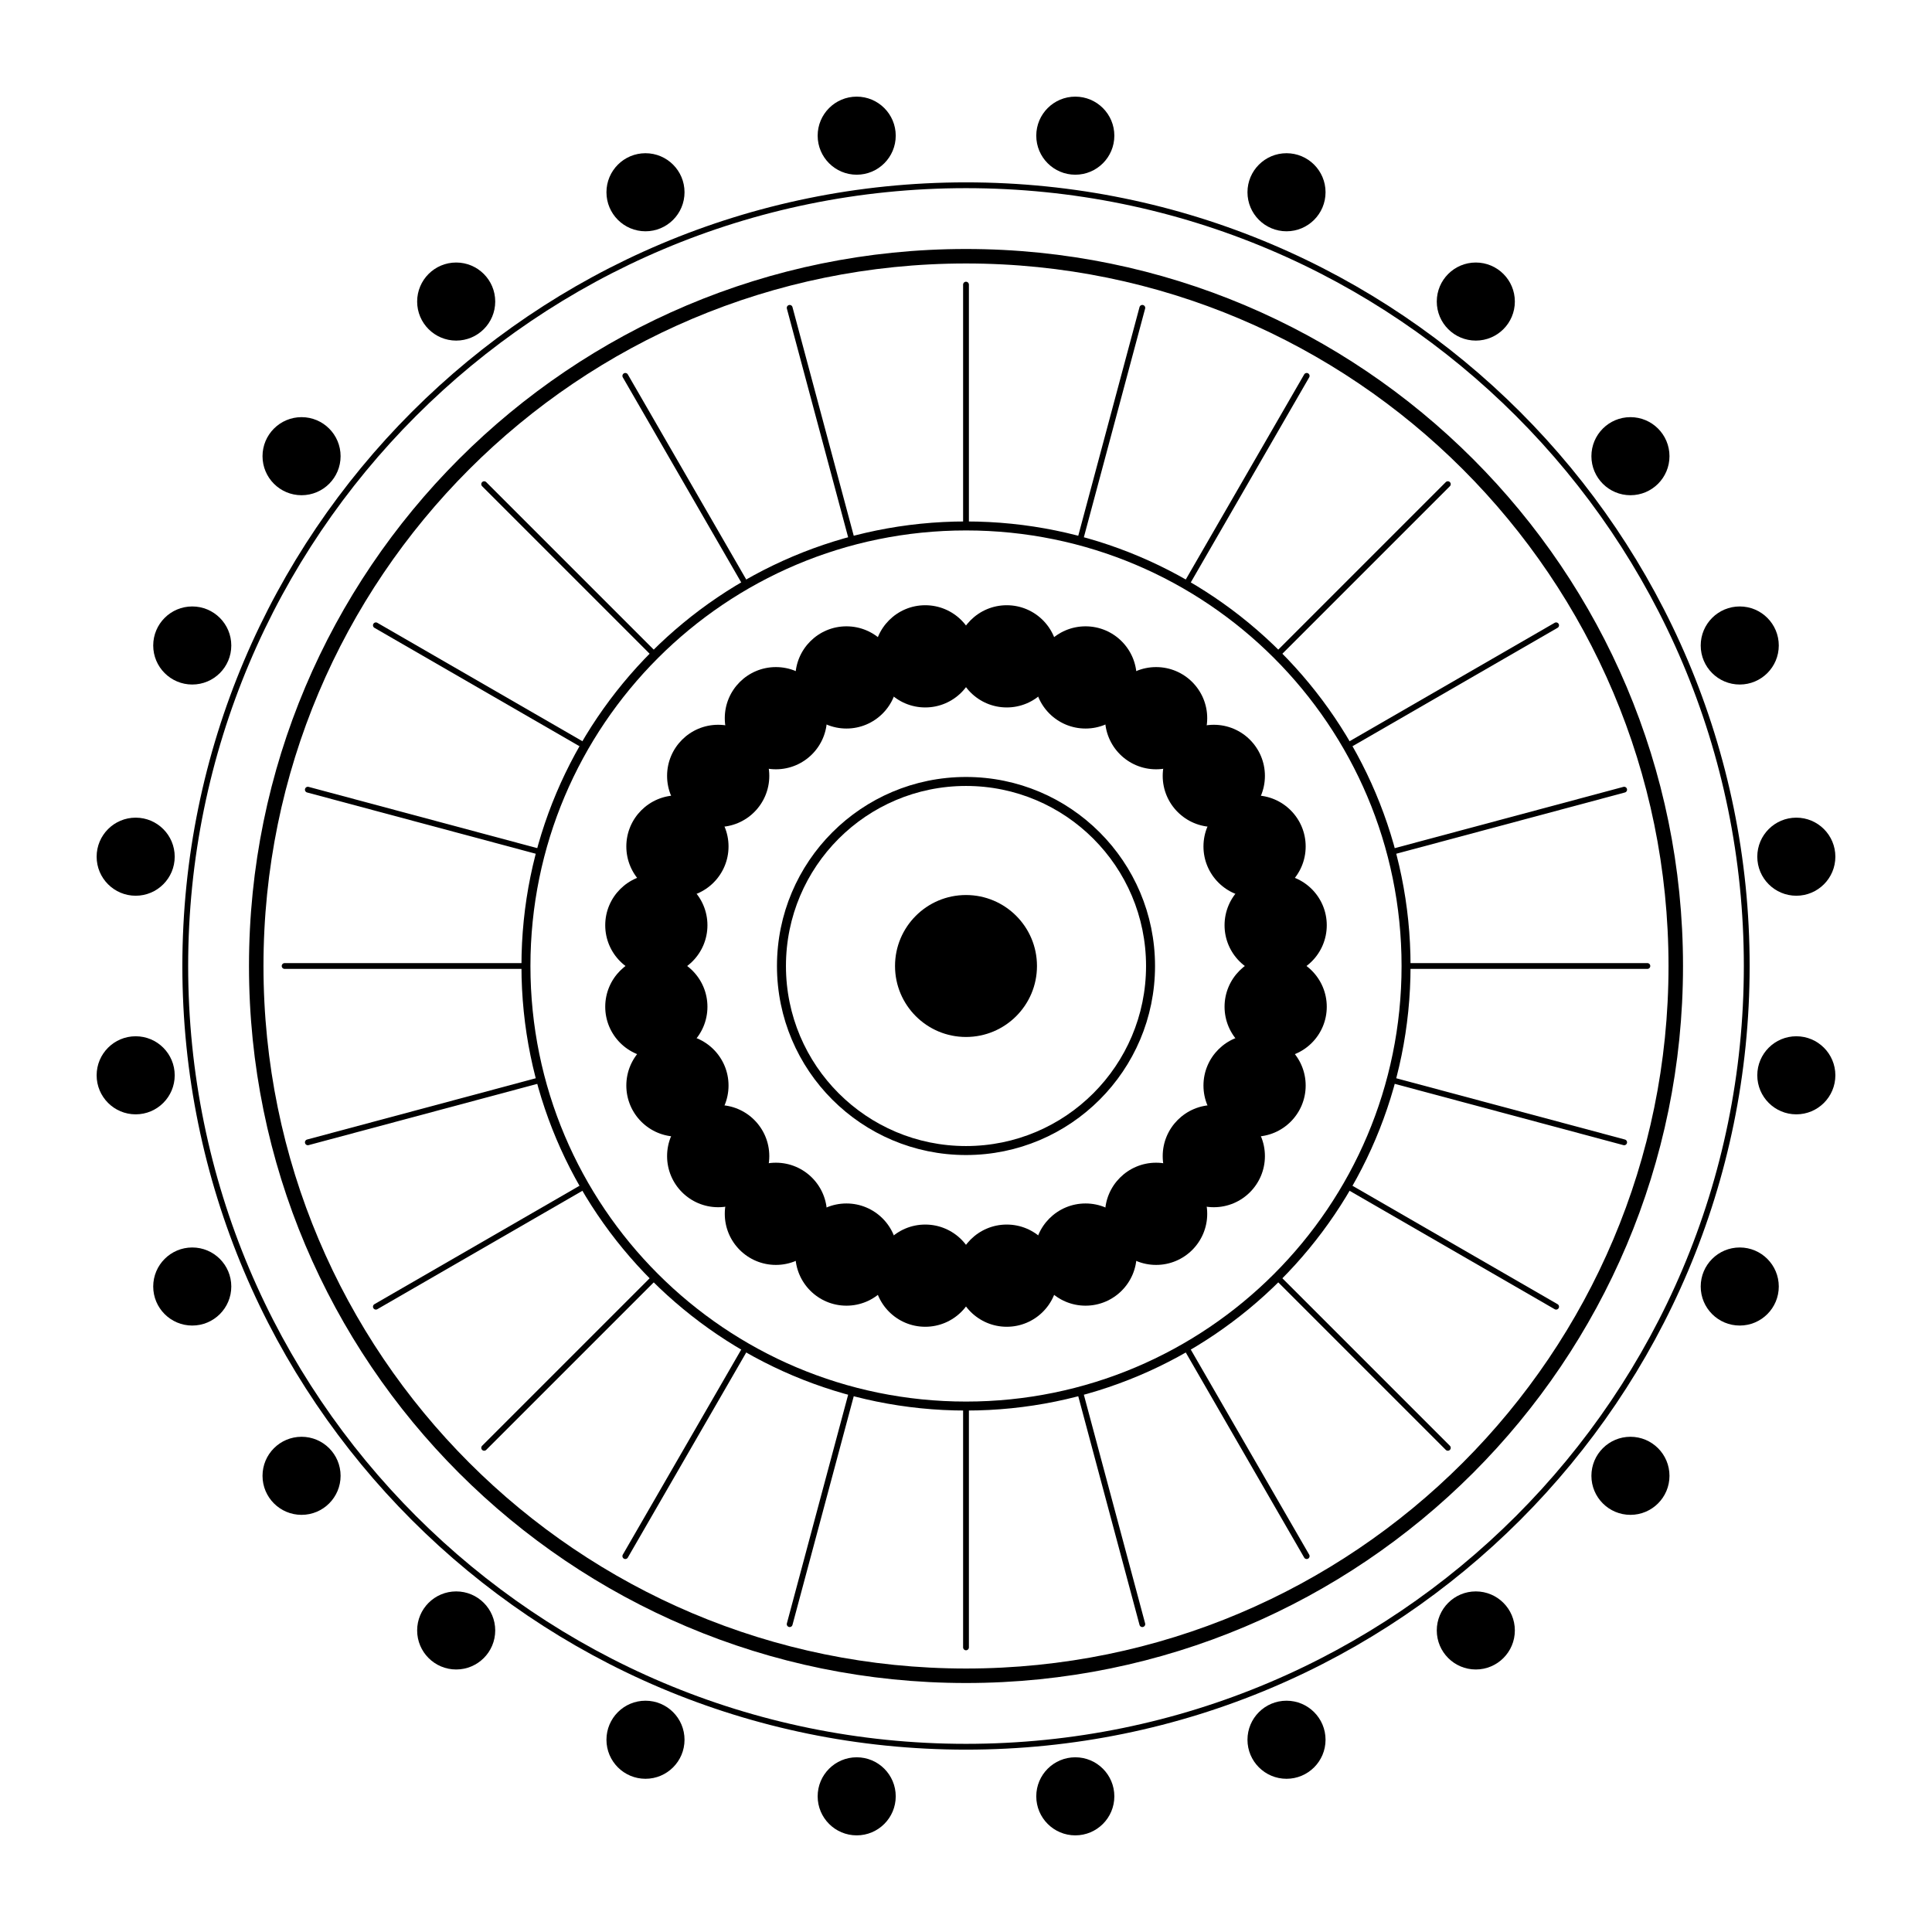
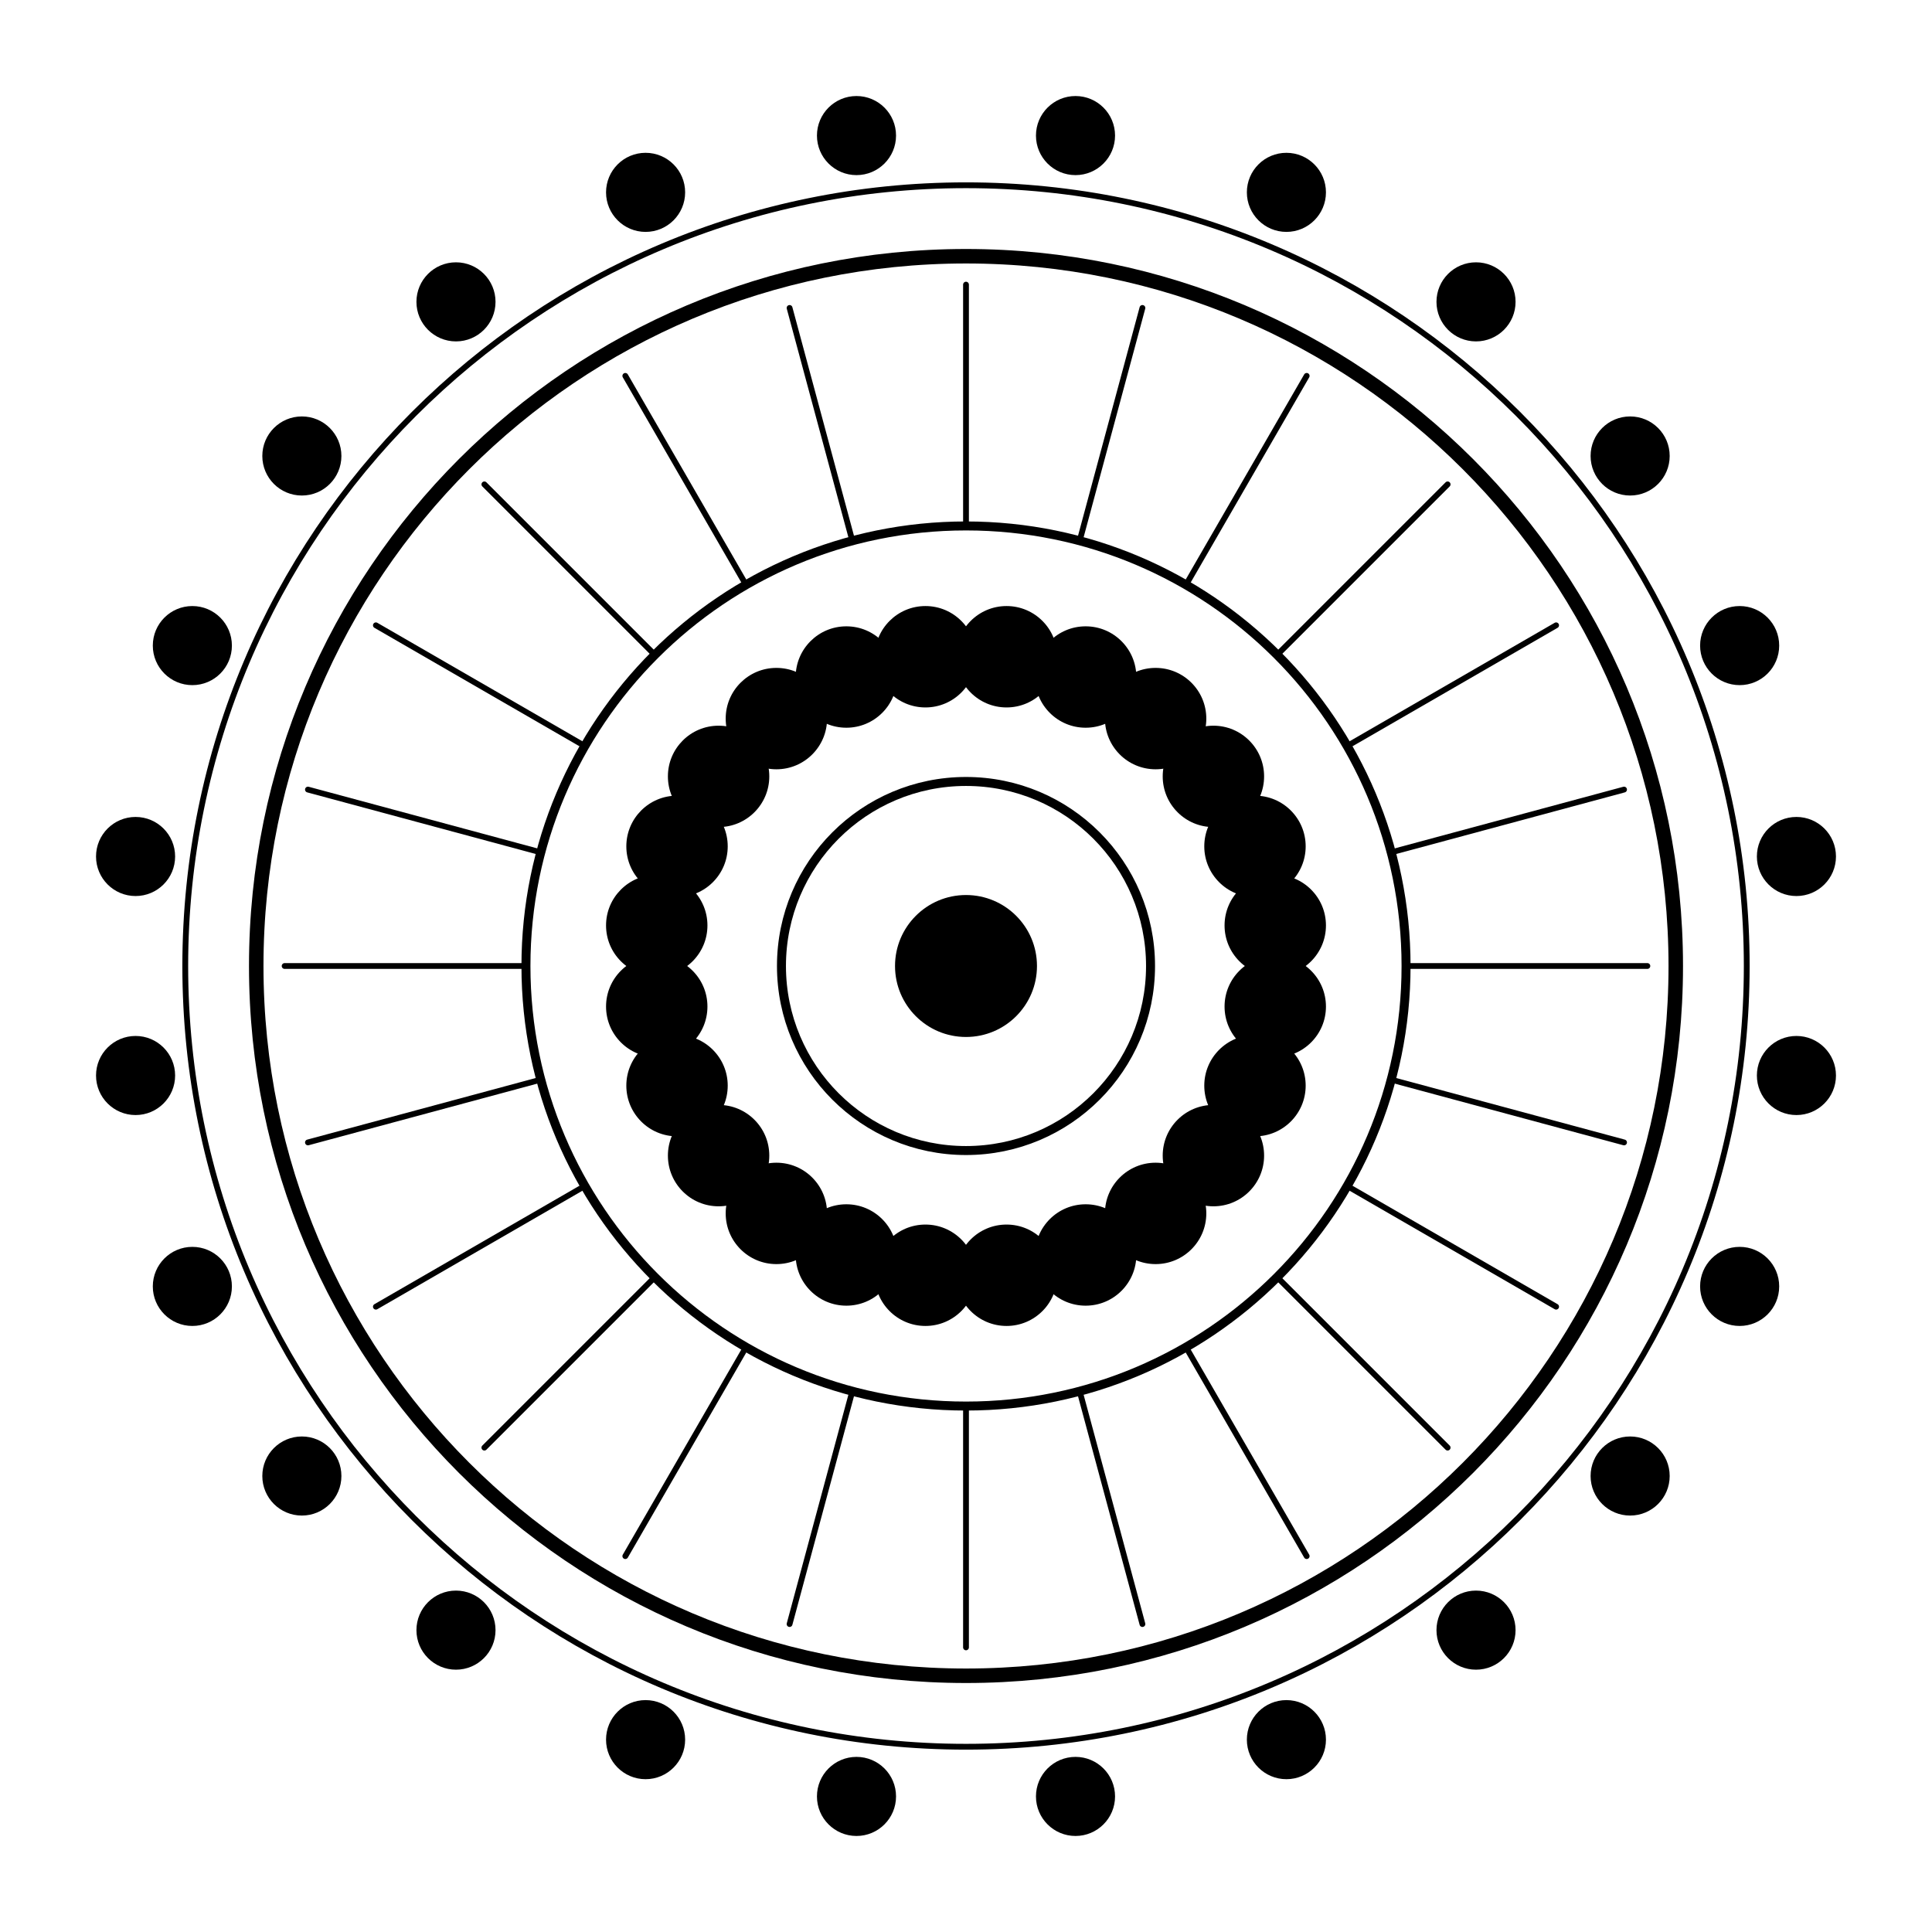
<svg xmlns="http://www.w3.org/2000/svg" viewBox="0 0 200 200" width="200" height="200">
  <g transform="translate(100,100) scale(1.04964)" fill="none" stroke="#000000" stroke-linecap="round" stroke-linejoin="round">
    <g stroke-width="1.429">
      <circle cx="0" cy="0" r="70" />
    </g>
    <g stroke-width="0.886">
      <circle cx="0" cy="0" r="43.4" />
      <circle cx="0" cy="0" r="18.2" />
    </g>
    <g stroke-width="0.572">
      <path d="M43.4,0 L67.2,0" />
-       <path d="M41.92,11.23 L64.91,17.39" />
-       <path d="M37.59,21.7 L58.2,33.6" />
-       <path d="M30.69,30.69 L47.52,47.52" />
-       <path d="M21.7,37.59 L33.6,58.2" />
-       <path d="M11.23,41.92 L17.39,64.91" />
+       <path d="M41.9,11.2 L64.9,17.4" />
+       <path d="M37.6,21.7 L58.2,33.6" />
+       <path d="M30.7,30.7 L47.5,47.5" />
+       <path d="M21.7,37.6 L33.6,58.2" />
+       <path d="M11.2,41.9 L17.4,64.9" />
      <path d="M0,43.4 L0,67.2" />
-       <path d="M-11.23,41.92 L-17.39,64.91" />
-       <path d="M-21.7,37.59 L-33.6,58.2" />
-       <path d="M-30.69,30.69 L-47.52,47.52" />
-       <path d="M-37.59,21.7 L-58.2,33.6" />
-       <path d="M-41.92,11.23 L-64.91,17.39" />
+       <path d="M-11.2,41.9 L-17.4,64.9" />
+       <path d="M-21.7,37.6 L-33.6,58.2" />
+       <path d="M-30.7,30.7 L-47.5,47.5" />
+       <path d="M-37.6,21.7 L-58.2,33.6" />
+       <path d="M-41.9,11.2 L-64.9,17.4" />
      <path d="M-43.4,0 L-67.2,0" />
-       <path d="M-41.92,-11.23 L-64.91,-17.39" />
-       <path d="M-37.59,-21.7 L-58.2,-33.6" />
-       <path d="M-30.69,-30.69 L-47.52,-47.52" />
-       <path d="M-21.7,-37.59 L-33.6,-58.2" />
-       <path d="M-11.23,-41.92 L-17.39,-64.91" />
+       <path d="M-41.9,-11.2 L-64.9,-17.4" />
+       <path d="M-37.6,-21.7 L-58.2,-33.6" />
+       <path d="M-30.7,-30.7 L-47.5,-47.5" />
+       <path d="M-21.7,-37.6 L-33.6,-58.2" />
+       <path d="M-11.2,-41.9 L-17.4,-64.9" />
      <path d="M0,-43.4 L0,-67.2" />
-       <path d="M11.23,-41.92 L17.39,-64.91" />
-       <path d="M21.7,-37.59 L33.6,-58.2" />
-       <path d="M30.69,-30.69 L47.52,-47.52" />
-       <path d="M37.59,-21.7 L58.2,-33.6" />
-       <path d="M41.92,-11.23 L64.91,-17.39" />
+       <path d="M11.2,-41.9 L17.4,-64.9" />
+       <path d="M21.7,-37.6 L33.6,-58.2" />
+       <path d="M30.7,-30.7 L47.5,-47.5" />
+       <path d="M37.6,-21.7 L58.2,-33.6" />
+       <path d="M41.9,-11.2 L64.9,-17.4" />
      <circle cx="0" cy="0" r="77" />
    </g>
    <g fill="#000000" stroke="none">
-       <circle cx="30.54" cy="4.02" r="5.04" />
-       <circle cx="28.46" cy="11.79" r="5.04" />
-       <circle cx="24.44" cy="18.75" r="5.04" />
-       <circle cx="18.75" cy="24.44" r="5.04" />
-       <circle cx="11.79" cy="28.46" r="5.04" />
-       <circle cx="4.02" cy="30.54" r="5.04" />
-       <circle cx="-4.02" cy="30.54" r="5.04" />
-       <circle cx="-11.79" cy="28.46" r="5.04" />
-       <circle cx="-18.75" cy="24.44" r="5.04" />
-       <circle cx="-24.44" cy="18.75" r="5.04" />
-       <circle cx="-28.46" cy="11.79" r="5.04" />
-       <circle cx="-30.54" cy="4.02" r="5.04" />
-       <circle cx="-30.54" cy="-4.02" r="5.04" />
-       <circle cx="-28.46" cy="-11.79" r="5.04" />
-       <circle cx="-24.44" cy="-18.75" r="5.04" />
-       <circle cx="-18.75" cy="-24.44" r="5.04" />
-       <circle cx="-11.79" cy="-28.46" r="5.04" />
-       <circle cx="-4.02" cy="-30.54" r="5.04" />
-       <circle cx="4.02" cy="-30.54" r="5.04" />
-       <circle cx="11.79" cy="-28.46" r="5.04" />
-       <circle cx="18.75" cy="-24.44" r="5.04" />
-       <circle cx="24.44" cy="-18.75" r="5.04" />
-       <circle cx="28.46" cy="-11.79" r="5.04" />
-       <circle cx="30.54" cy="-4.02" r="5.04" />
+       <circle cx="30.5" cy="4" r="5" />
+       <circle cx="28.5" cy="11.8" r="5" />
+       <circle cx="24.4" cy="18.7" r="5" />
+       <circle cx="18.7" cy="24.4" r="5" />
+       <circle cx="11.8" cy="28.5" r="5" />
+       <circle cx="4" cy="30.5" r="5" />
+       <circle cx="-4" cy="30.5" r="5" />
+       <circle cx="-11.8" cy="28.5" r="5" />
+       <circle cx="-18.7" cy="24.4" r="5" />
+       <circle cx="-24.4" cy="18.7" r="5" />
+       <circle cx="-28.5" cy="11.8" r="5" />
+       <circle cx="-30.5" cy="4" r="5" />
+       <circle cx="-30.5" cy="-4" r="5" />
+       <circle cx="-28.5" cy="-11.8" r="5" />
+       <circle cx="-24.4" cy="-18.7" r="5" />
+       <circle cx="-18.7" cy="-24.4" r="5" />
+       <circle cx="-11.8" cy="-28.5" r="5" />
+       <circle cx="-4" cy="-30.5" r="5" />
+       <circle cx="4" cy="-30.5" r="5" />
+       <circle cx="11.8" cy="-28.5" r="5" />
+       <circle cx="18.7" cy="-24.4" r="5" />
+       <circle cx="24.4" cy="-18.7" r="5" />
+       <circle cx="28.5" cy="-11.8" r="5" />
+       <circle cx="30.5" cy="-4" r="5" />
      <circle cx="0" cy="0" r="7" />
-       <circle cx="81.89" cy="10.78" r="3.85" />
-       <circle cx="76.31" cy="31.61" r="3.85" />
-       <circle cx="65.53" cy="50.28" r="3.85" />
-       <circle cx="50.28" cy="65.53" r="3.85" />
-       <circle cx="31.61" cy="76.31" r="3.85" />
-       <circle cx="10.78" cy="81.89" r="3.85" />
-       <circle cx="-10.78" cy="81.89" r="3.85" />
-       <circle cx="-31.61" cy="76.31" r="3.85" />
-       <circle cx="-50.28" cy="65.53" r="3.85" />
-       <circle cx="-65.53" cy="50.28" r="3.85" />
-       <circle cx="-76.31" cy="31.61" r="3.85" />
-       <circle cx="-81.89" cy="10.78" r="3.85" />
-       <circle cx="-81.89" cy="-10.78" r="3.85" />
-       <circle cx="-76.31" cy="-31.61" r="3.85" />
-       <circle cx="-65.53" cy="-50.28" r="3.85" />
-       <circle cx="-50.28" cy="-65.53" r="3.85" />
-       <circle cx="-31.61" cy="-76.31" r="3.85" />
-       <circle cx="-10.78" cy="-81.89" r="3.85" />
-       <circle cx="10.78" cy="-81.89" r="3.85" />
-       <circle cx="31.61" cy="-76.31" r="3.85" />
-       <circle cx="50.28" cy="-65.53" r="3.85" />
-       <circle cx="65.53" cy="-50.28" r="3.85" />
-       <circle cx="76.31" cy="-31.61" r="3.85" />
-       <circle cx="81.89" cy="-10.78" r="3.85" />
+       <circle cx="81.9" cy="10.8" r="3.9" />
+       <circle cx="76.3" cy="31.6" r="3.9" />
+       <circle cx="65.5" cy="50.3" r="3.9" />
+       <circle cx="50.3" cy="65.5" r="3.9" />
+       <circle cx="31.6" cy="76.3" r="3.9" />
+       <circle cx="10.8" cy="81.9" r="3.9" />
+       <circle cx="-10.8" cy="81.9" r="3.9" />
+       <circle cx="-31.6" cy="76.3" r="3.9" />
+       <circle cx="-50.3" cy="65.5" r="3.9" />
+       <circle cx="-65.5" cy="50.3" r="3.9" />
+       <circle cx="-76.3" cy="31.6" r="3.9" />
+       <circle cx="-81.9" cy="10.8" r="3.9" />
+       <circle cx="-81.9" cy="-10.8" r="3.9" />
+       <circle cx="-76.3" cy="-31.6" r="3.9" />
+       <circle cx="-65.5" cy="-50.3" r="3.9" />
+       <circle cx="-50.3" cy="-65.5" r="3.9" />
+       <circle cx="-31.6" cy="-76.3" r="3.9" />
+       <circle cx="-10.8" cy="-81.9" r="3.9" />
+       <circle cx="10.8" cy="-81.9" r="3.9" />
+       <circle cx="31.6" cy="-76.3" r="3.9" />
+       <circle cx="50.3" cy="-65.5" r="3.9" />
+       <circle cx="65.5" cy="-50.3" r="3.9" />
+       <circle cx="76.3" cy="-31.6" r="3.9" />
+       <circle cx="81.9" cy="-10.8" r="3.9" />
    </g>
  </g>
</svg>
